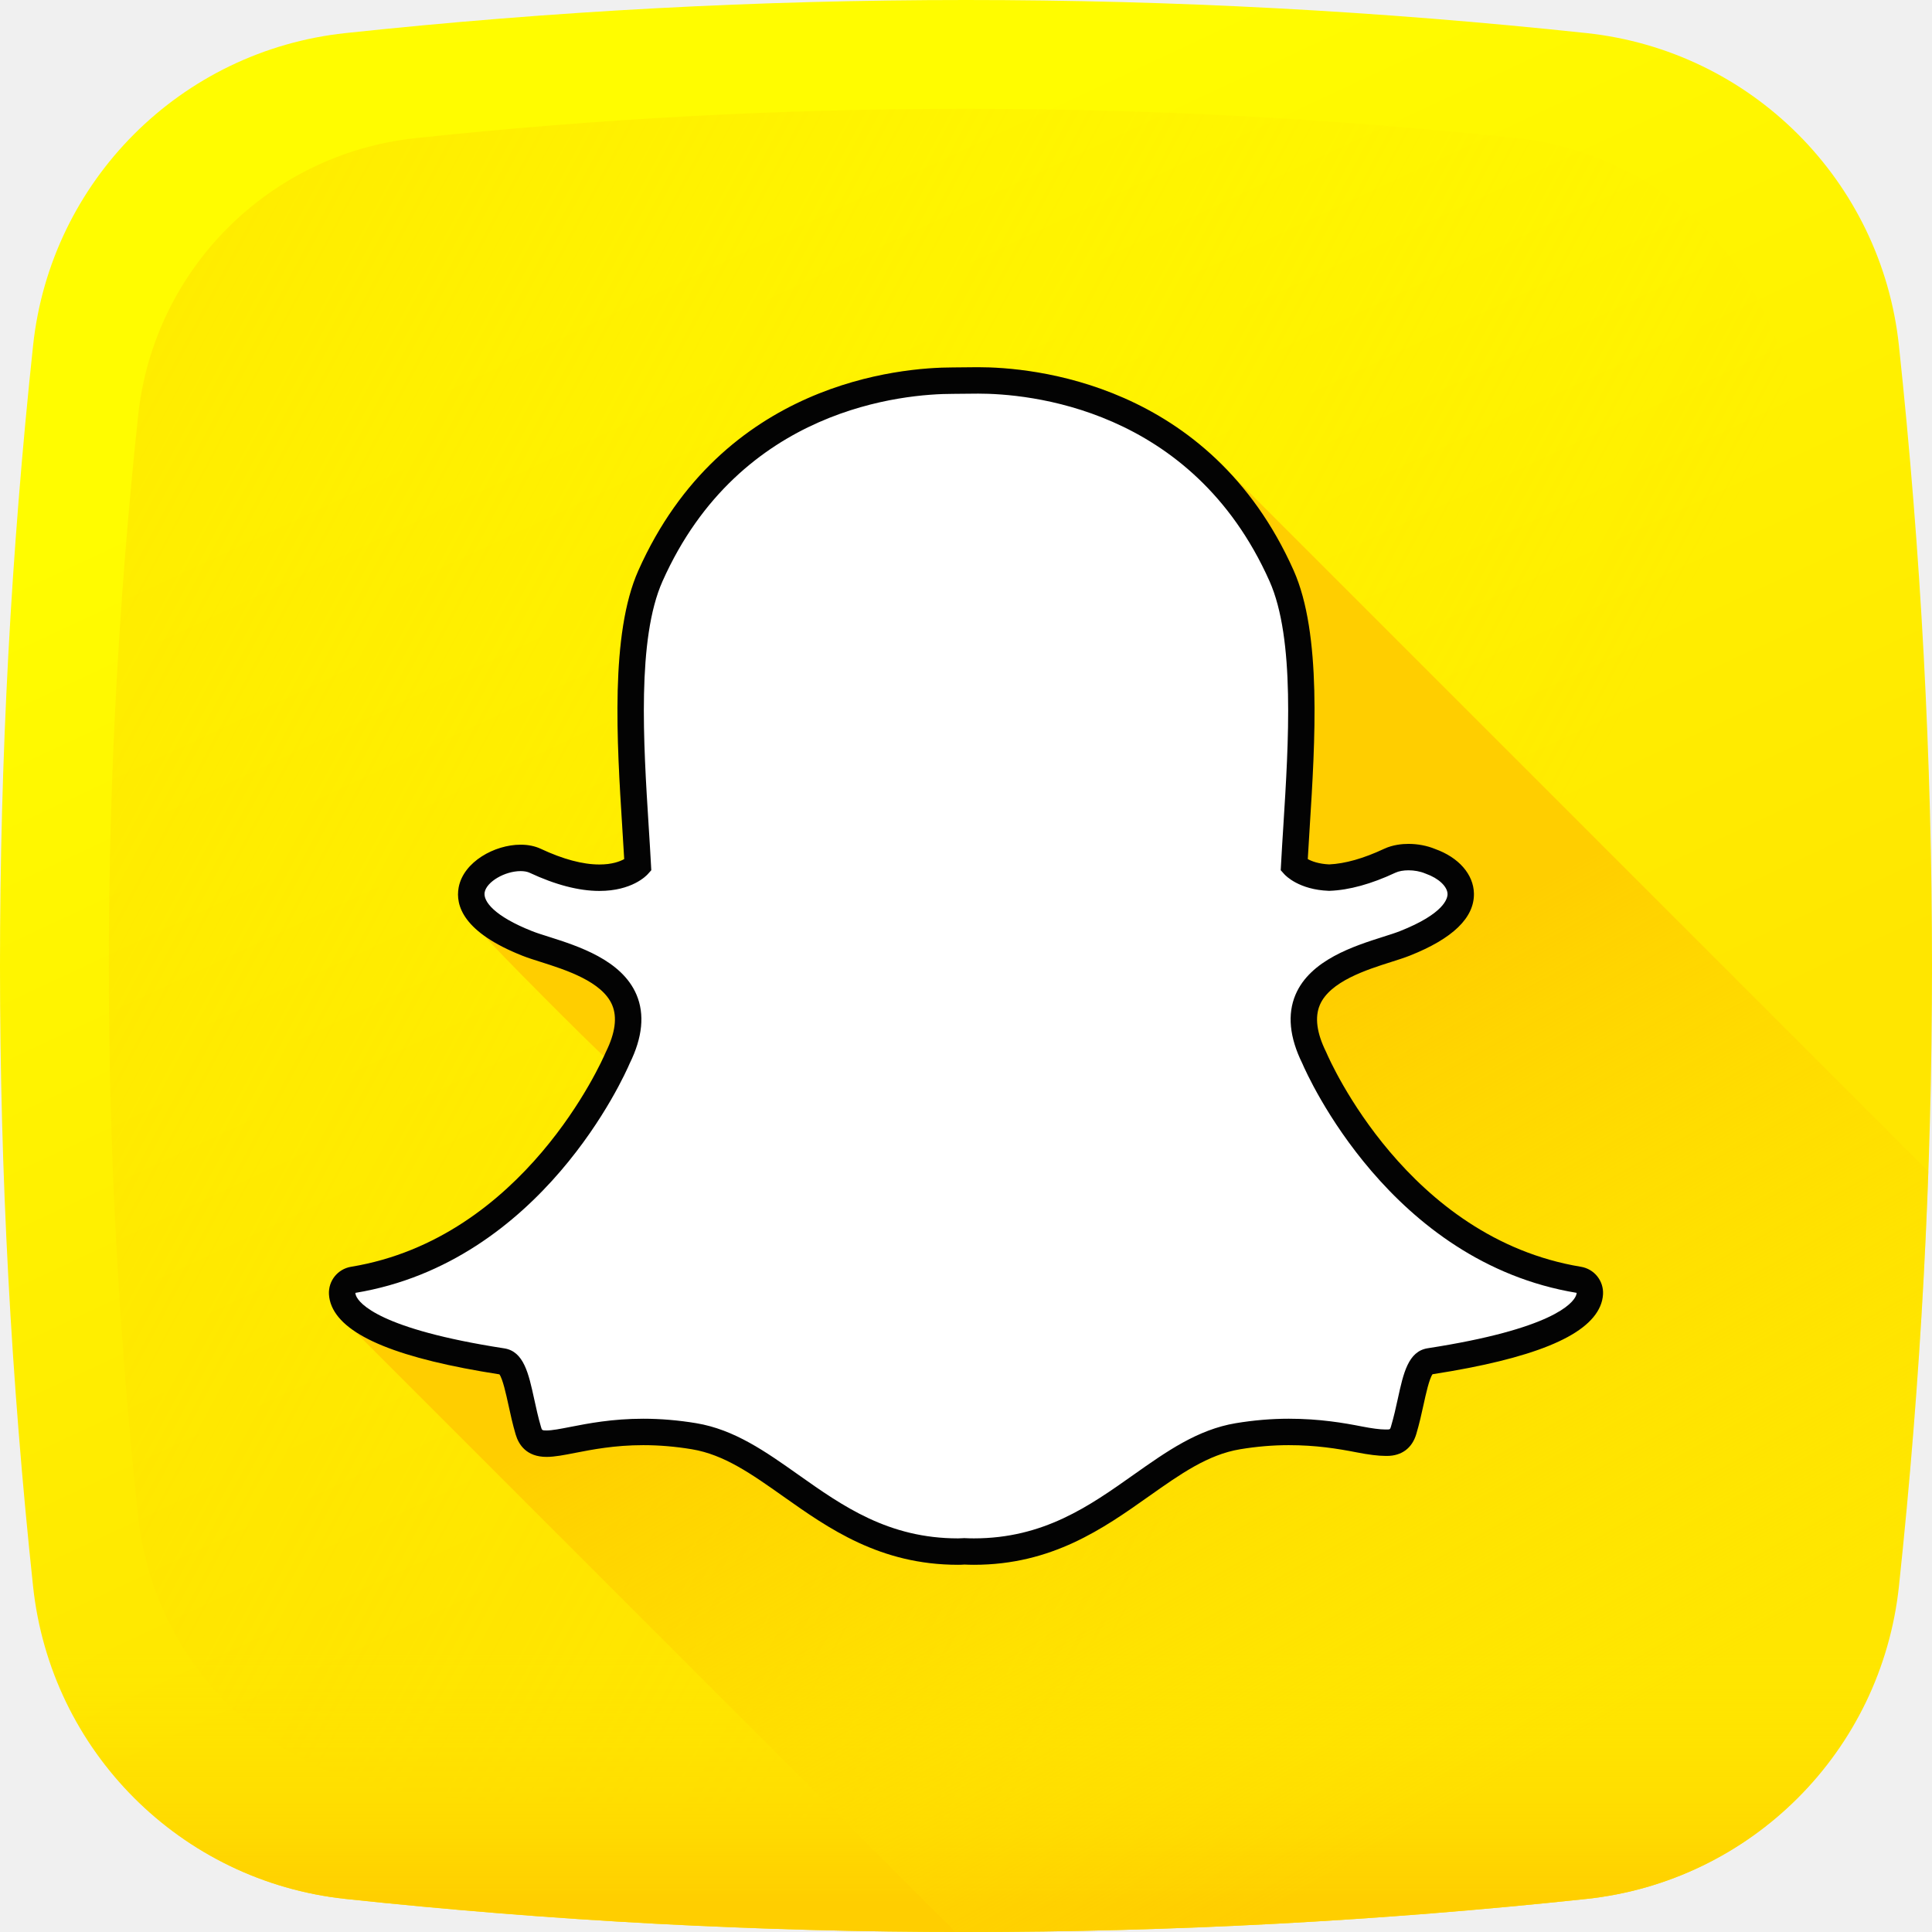
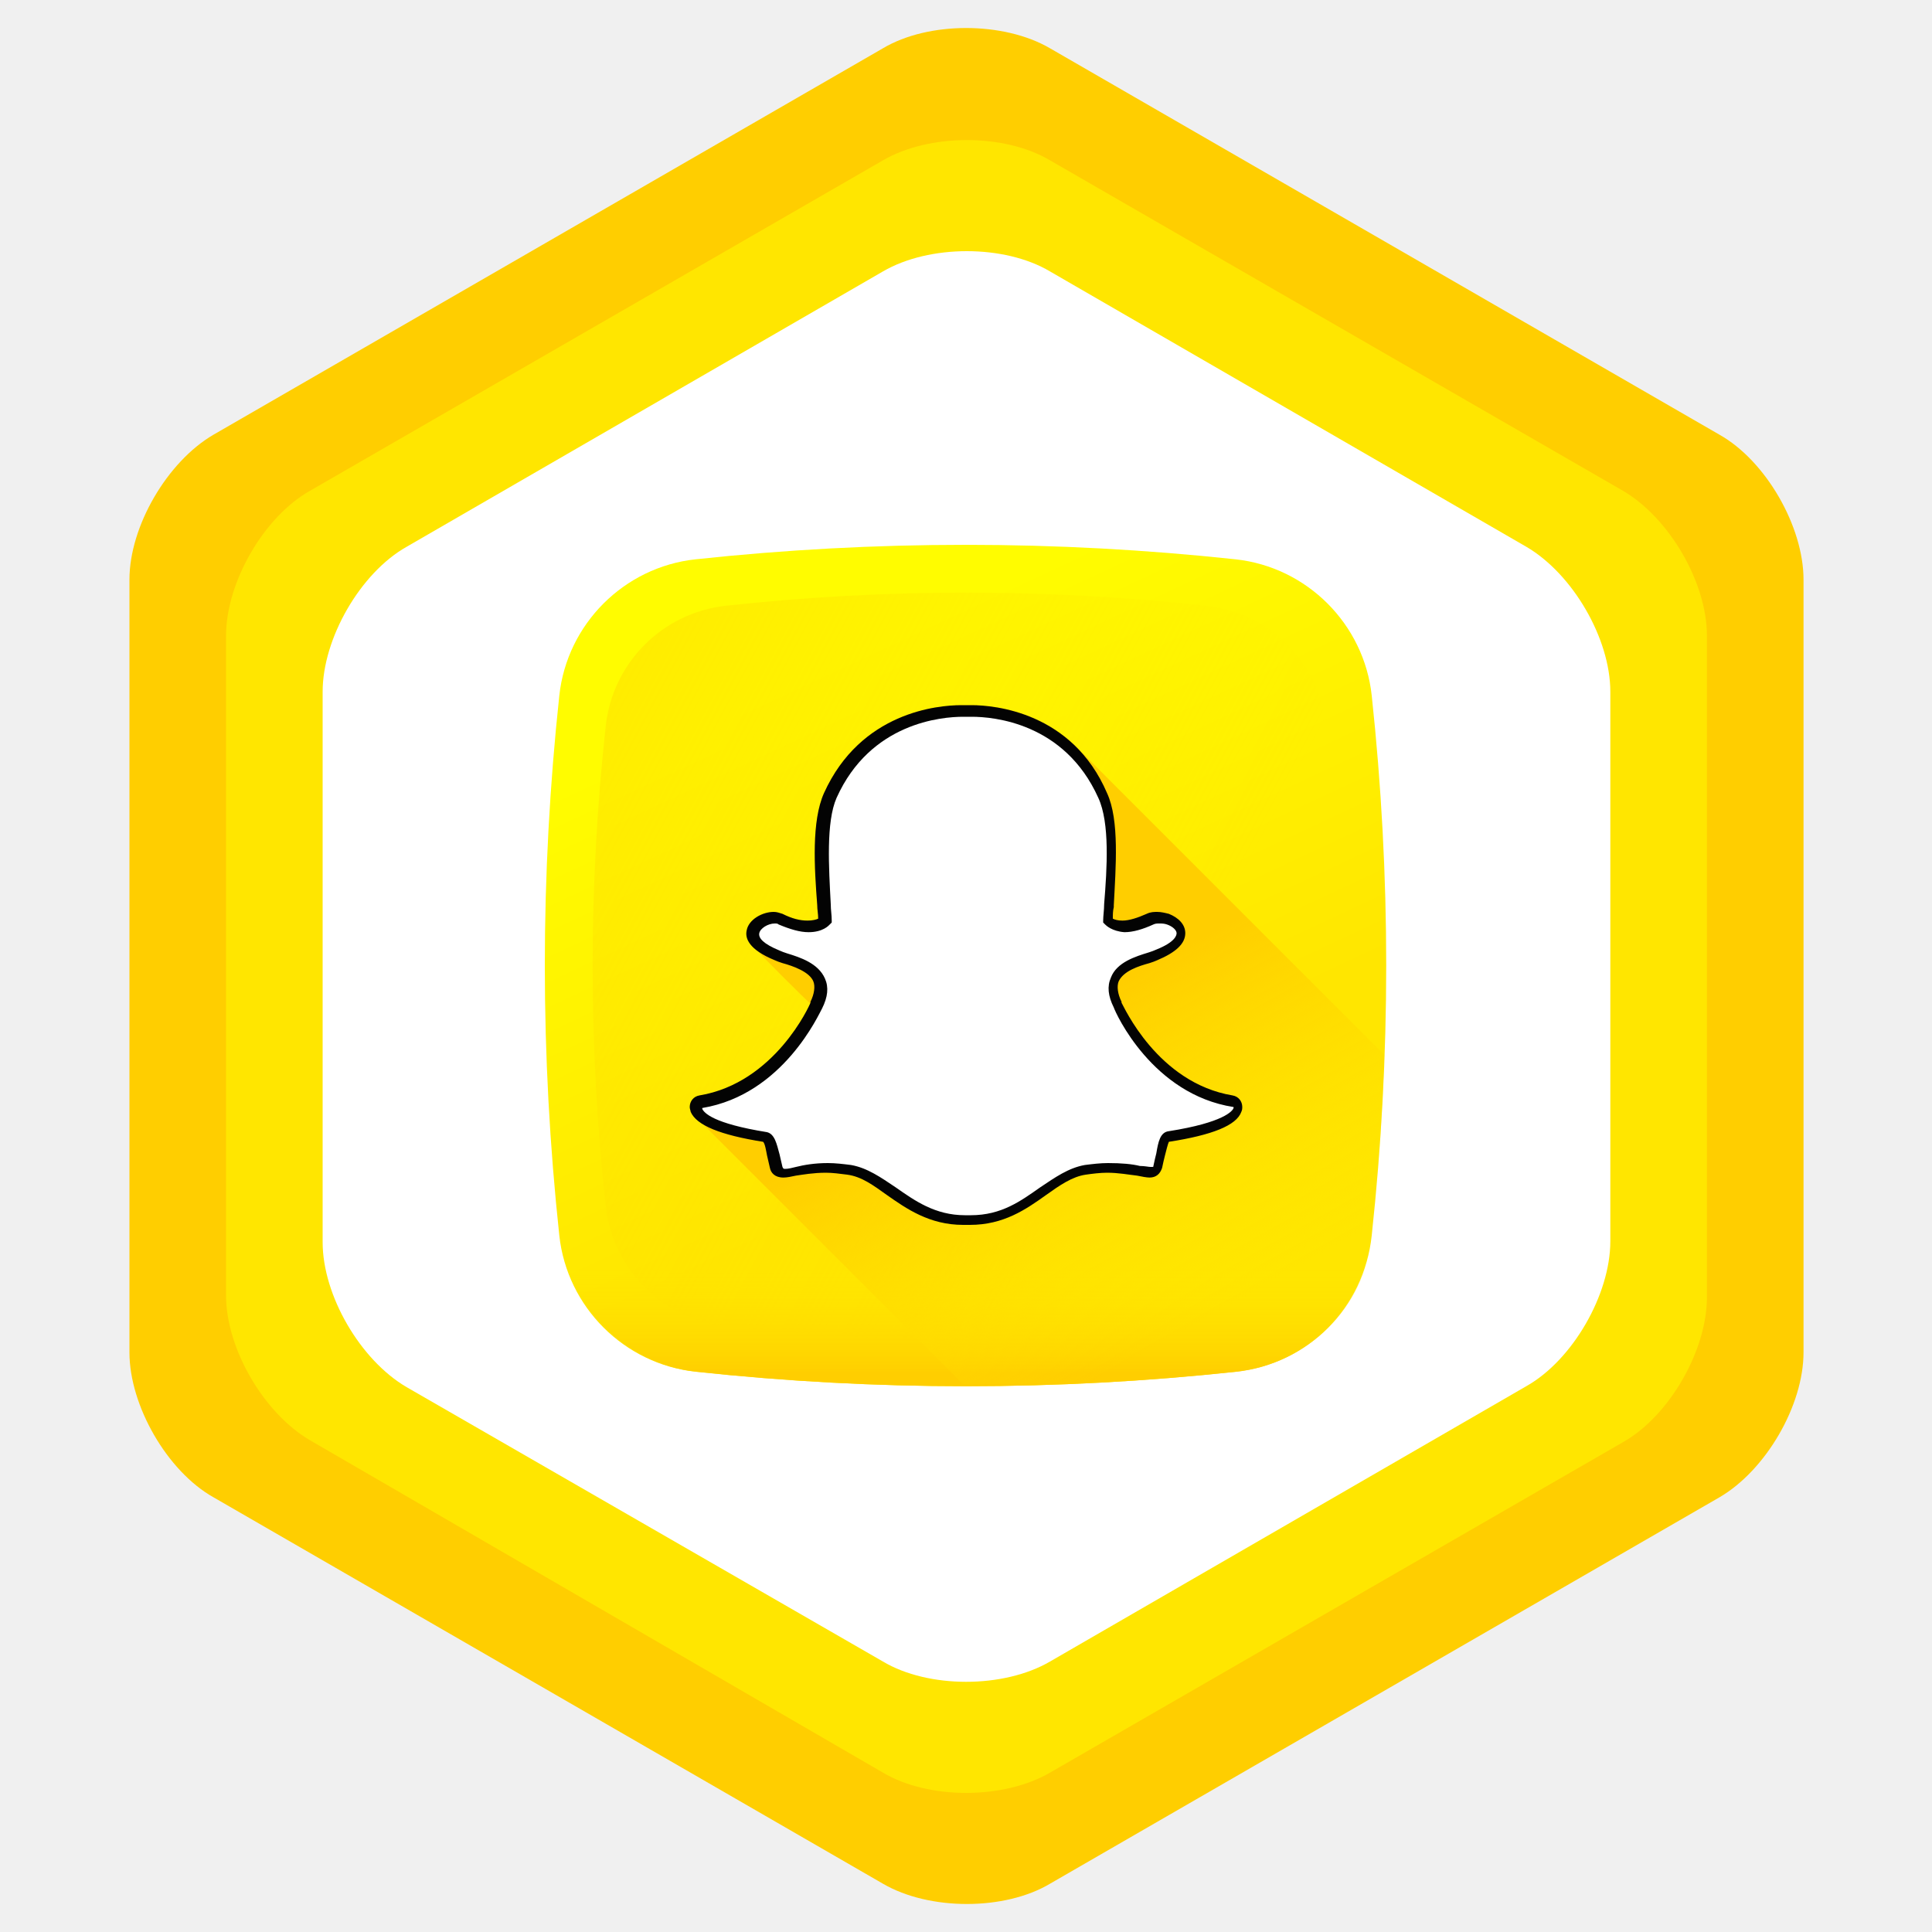
- <svg xmlns="http://www.w3.org/2000/svg" xmlns:xlink="http://www.w3.org/1999/xlink" height="512pt" viewBox="0 0 512 512" width="512pt">
-   <linearGradient id="a" gradientUnits="userSpaceOnUse" x1="169.994" x2="299.493" y1="71.986" y2="349.055">
-     <stop offset="0" stop-color="#fffc00" />
-     <stop offset="1" stop-color="#ffe600" />
-   </linearGradient>
-   <linearGradient id="b">
-     <stop offset="0" stop-color="#ffe600" stop-opacity="0" />
-     <stop offset="1" stop-color="#ffce00" />
-   </linearGradient>
-   <linearGradient id="c" gradientUnits="userSpaceOnUse" x1="364.283" x2="-379.586" xlink:href="#b" y1="314.087" y2="-84.952" />
-   <linearGradient id="d" gradientUnits="userSpaceOnUse" x1="256" x2="256" xlink:href="#b" y1="437.383" y2="504.472" />
-   <linearGradient id="e" gradientUnits="userSpaceOnUse" x1="384.59" x2="285.206" xlink:href="#b" y1="480.535" y2="302.85" />
-   <path d="m420.422 503.234c-109.504 11.688-219.34 11.688-328.844 0-43.664-4.66-78.152-39.148-82.812-82.816-11.688-109.504-11.688-219.336 0-328.84 4.66-43.664 39.148-78.152 82.812-82.812 109.504-11.688 219.336-11.688 328.84 0 43.668 4.66 78.156 39.148 82.816 82.812 11.688 109.504 11.688 219.336 0 328.84-4.66 43.668-39.145 78.156-82.812 82.816zm0 0" fill="url(#a)" />
-   <path d="m475.387 110.098c-4.133-38.746-34.734-69.352-73.484-73.488-97.172-10.367-194.633-10.367-291.805 0-38.746 4.137-69.352 34.742-73.488 73.488-10.367 97.172-10.367 194.633 0 291.801 4.137 38.75 34.742 69.355 73.488 73.488 97.172 10.371 194.633 10.371 291.801 0 38.75-4.133 69.355-34.738 73.488-73.488 10.371-97.168 10.371-194.629 0-291.801zm0 0" fill="url(#c)" />
-   <path d="m7.672 409.805c.352 3.539.715 7.078 1.094 10.617 4.66 43.664 39.148 78.152 82.816 82.812 109.504 11.688 219.336 11.688 328.84 0 43.668-4.66 78.152-39.148 82.812-82.812.379-3.539.742-7.078 1.098-10.617zm0 0" fill="url(#d)" />
-   <path d="m503.234 420.418c3.91-36.625 6.504-73.285 7.797-109.961l-184.453-184.453c-23.934-26.223-56.191-28.688-67.312-28.688h-.016c-.289 0-.562 0-.824.004 0 0-5.41.055-5.84.055-13.93 0-61.137 3.879-83.41 53.812-7.488 16.801-5.695 45.332-4.254 68.258.168 2.703.352 5.512.504 8.223-1.152.637-3.258 1.434-6.57 1.434-4.422 0-9.645-1.398-15.527-4.152-1.562-.734-3.363-1.098-5.352-1.098-6.891 0-15.129 4.531-16.414 11.285-.676 3.551.309 8.289 6.957 12.988 1.109 1.762 29.473 30.195 31.539 31.789-3.129 6.82-23.984 48.711-67.023 55.801-3.531.582-6.051 3.727-5.855 7.297.059 1.062.312 2.121.746 3.145 1.023 2.391 3.027 4.586 6.023 6.609l159.227 159.223c55.773.102 111.551-2.809 167.242-8.754 43.672-4.66 78.156-39.148 82.816-82.816zm0 0" fill="url(#e)" />
-   <path d="m258.09 411.184c-.852 0-1.691-.023-2.527-.066h-.004c-.531.043-1.09.066-1.648.066-19.59 0-32.16-8.887-44.32-17.484-8.395-5.93-16.316-11.531-25.648-13.086-4.555-.754-9.09-1.137-13.473-1.137-7.891 0-14.117 1.219-18.664 2.109-2.762.539-5.148 1.004-6.957 1.004-1.891 0-3.941-.41-4.832-3.453-.777-2.641-1.336-5.195-1.875-7.664-1.387-6.363-2.375-10.273-5.039-10.684-31.07-4.797-39.961-11.344-41.945-15.984-.281-.664-.441-1.328-.477-1.988-.102-1.785 1.16-3.359 2.926-3.648 47.758-7.863 69.176-56.676 70.066-58.75.023-.059.051-.113.074-.172 2.926-5.922 3.496-11.066 1.707-15.277-3.277-7.727-13.965-11.121-21.043-13.367-1.73-.547-3.371-1.066-4.668-1.574-14.117-5.582-15.293-11.312-14.738-14.234.945-4.977 7.598-8.445 12.973-8.445 1.477 0 2.773.262 3.867.773 6.352 2.977 12.074 4.484 17.016 4.484 6.824 0 9.801-2.871 10.168-3.246-.176-3.234-.391-6.609-.609-10.094-1.422-22.578-3.188-50.637 3.957-66.652 21.41-48.008 66.816-51.734 80.219-51.734.344 0 5.879-.062 5.879-.062l.793-.004c13.438 0 58.941 3.738 80.363 51.77 7.145 16.027 5.379 44.105 3.953 66.668l-.059.98c-.199 3.145-.391 6.199-.551 9.121.344.348 3.082 2.988 9.27 3.223h.008c4.703-.18 10.105-1.68 16.035-4.457 1.742-.809 3.672-.98 4.984-.98 2.008 0 4.043.387 5.73 1.094l.102.039c4.797 1.703 7.941 5.062 8.008 8.578.062 3.305-2.461 8.281-14.852 13.176-1.285.504-2.926 1.023-4.664 1.578-7.082 2.246-17.77 5.637-21.043 13.359-1.793 4.215-1.219 9.352 1.703 15.281.027.055.055.109.078.172.891 2.07 22.289 50.871 70.07 58.746 1.762.289 3.023 1.863 2.926 3.648-.039.672-.203 1.344-.488 2-1.969 4.609-10.855 11.145-41.938 15.949-2.535.387-3.52 3.695-5.035 10.637-.555 2.523-1.109 5.004-1.879 7.613-.66 2.262-2.07 3.32-4.445 3.32h-.387c-1.645 0-3.988-.293-6.953-.879-5.262-1.027-11.164-1.977-18.668-1.977-4.383 0-8.918.383-13.477 1.137-9.324 1.555-17.242 7.145-25.621 13.07-12.18 8.617-24.754 17.504-44.348 17.504zm0 0" fill="#fff" />
-   <path d="m259.266 104.316c12.719.004 56.523 3.414 77.168 49.695 6.793 15.234 5.055 42.844 3.656 65.023-.223 3.516-.438 6.922-.609 10.184l-.078 1.398.938 1.043c.375.422 3.91 4.113 11.766 4.418l.133.004.129-.004c5.195-.195 11.047-1.809 17.406-4.789.934-.438 2.18-.648 3.496-.648 1.504 0 3.098.281 4.414.836l.199.078c3.332 1.168 5.688 3.371 5.73 5.363.016 1.133-.828 5.184-12.641 9.852-1.156.457-2.676.938-4.438 1.496-7.684 2.441-19.297 6.125-23.207 15.328-2.203 5.199-1.605 11.32 1.785 18.199 1.398 3.258 23.336 52.691 72.719 60.828-.016.227-.07.488-.203.789-.84 1.973-6.16 8.777-39.258 13.887-5.184.801-6.453 6.602-7.926 13.352-.527 2.414-1.07 4.852-1.816 7.375-.223.762-.266.809-1.086.809-.113 0-.238 0-.387 0-1.469 0-3.699-.305-6.285-.812-4.691-.918-11.125-2.043-19.336-2.043-4.586 0-9.312.398-14.047 1.184-10.129 1.688-18.371 7.516-27.098 13.68-11.715 8.285-23.824 16.844-42.301 16.844-.805 0-1.594-.023-2.383-.062l-.207-.012-.211.02c-.453.039-.91.055-1.379.055-18.473 0-30.59-8.559-42.301-16.84-8.723-6.168-16.969-11.996-27.094-13.684-4.738-.785-9.461-1.184-14.047-1.184-8.211 0-14.645 1.254-19.34 2.172-2.582.508-4.816.938-6.281.938-1.199 0-1.223-.066-1.477-.934-.742-2.523-1.285-5.023-1.812-7.434-1.473-6.754-2.75-12.59-7.926-13.391-33.102-5.109-38.418-11.934-39.258-13.902-.133-.305-.188-.57-.199-.801 49.379-8.137 71.316-57.562 72.711-60.828 3.395-6.887 3.996-13.004 1.793-18.195-3.906-9.211-15.523-12.895-23.211-15.34-1.762-.555-3.281-1.035-4.438-1.496-9.98-3.941-13.047-7.91-12.586-10.316.527-2.777 5.336-5.598 9.535-5.598.945 0 1.77.152 2.379.438 6.82 3.191 13.047 4.816 18.5 4.816 8.582 0 12.406-3.996 12.812-4.449l.93-1.039-.078-1.395c-.172-3.254-.387-6.66-.609-10.176-1.398-22.18-3.133-49.766 3.66-65.008 20.562-46.109 64.152-49.664 77.023-49.664.316 0 5.91-.055 5.91-.055.238 0 .488-.004.758-.004m0-7h-.016c-.289 0-.562 0-.824.004 0 0-5.41.055-5.84.055-13.93 0-61.137 3.879-83.41 53.816-7.488 16.797-5.695 45.328-4.254 68.254.168 2.707.352 5.512.504 8.223-1.152.641-3.258 1.434-6.57 1.434-4.422 0-9.645-1.395-15.527-4.152-1.562-.73-3.363-1.098-5.352-1.098-6.891 0-15.129 4.531-16.414 11.289-.926 4.863 1.254 11.961 16.891 18.137 1.414.559 3.109 1.098 4.902 1.664 6.461 2.051 16.227 5.148 18.875 11.391 1.371 3.234.824 7.398-1.625 12.367-.051.113-.105.227-.156.34-.859 2-21.527 49.117-67.414 56.672-3.531.582-6.051 3.73-5.855 7.301.059 1.062.312 2.121.746 3.145 3.441 8.051 17.973 13.953 44.426 18.059.883 1.195 1.801 5.418 2.367 7.992.551 2.539 1.121 5.156 1.934 7.922.797 2.715 2.867 5.961 8.191 5.961 2.152 0 4.691-.496 7.629-1.074 4.406-.859 10.441-2.039 17.996-2.039 4.188 0 8.531.363 12.902 1.09 8.535 1.422 15.789 6.547 24.188 12.484 12.027 8.504 25.648 18.133 46.352 18.133.566 0 1.141-.02 1.703-.062.676.031 1.547.062 2.473.062 20.711 0 34.328-9.629 46.348-18.129 8.418-5.945 15.664-11.07 24.199-12.488 4.367-.727 8.711-1.09 12.902-1.09 7.207 0 12.906.918 17.996 1.91 3.188.625 5.75.941 7.625.941l.195.004h.191c3.93 0 6.707-2.078 7.805-5.852.801-2.703 1.371-5.254 1.934-7.836.562-2.566 1.477-6.773 2.359-7.961 26.457-4.109 40.984-10 44.422-18.016.441-1.027.695-2.094.758-3.164.199-3.57-2.324-6.715-5.852-7.297-45.91-7.566-66.562-54.672-67.422-56.672-.047-.113-.098-.227-.156-.34-2.449-4.969-2.992-9.129-1.621-12.363 2.648-6.242 12.41-9.344 18.871-11.391 1.805-.574 3.504-1.113 4.902-1.664 11.445-4.52 17.188-10.074 17.066-16.5-.098-5.051-4.031-9.555-10.281-11.785l-.02-.008c-2.102-.871-4.598-1.348-7.043-1.348-1.668 0-4.148.227-6.461 1.309-5.445 2.551-10.34 3.938-14.555 4.129-2.797-.133-4.629-.836-5.672-1.41.129-2.328.281-4.723.438-7.227l.059-.973c1.449-22.941 3.246-51.496-4.25-68.309-22.281-49.953-69.59-53.84-83.559-53.84zm0 0" fill="#030303" />
+ <svg xmlns="http://www.w3.org/2000/svg" version="1.1" id="Layer_1" x="0px" y="0px" viewBox="0 0 200 200" style="enable-background:new 0 0 200 200;" xml:space="preserve">
+   <style type="text/css">
+ 	.st0{fill:#FFCE00;}
+ 	.st1{fill:#FFE600;}
+ 	.st2{fill:#FFFFFF;}
+ 	.st3{fill:url(#SVGID_1_);}
+ 	.st4{fill:url(#SVGID_2_);}
+ 	.st5{fill:url(#SVGID_3_);}
+ 	.st6{fill:url(#SVGID_4_);}
+ 	.st7{fill:#030303;}
+ </style>
+   <path class="st0" d="M22.1,45c-4.8,2.8-8.7,9.5-8.7,15v80c0,5.5,3.9,12.3,8.7,15l69.3,40c4.8,2.8,12.6,2.8,17.3,0l69.3-40  c4.8-2.8,8.7-9.5,8.7-15V60c0-5.5-3.9-12.3-8.7-15L108.7,5c-4.8-2.8-12.6-2.8-17.3,0L22.1,45z" />
+   <path class="st1" d="M32.1,149.1c-4.8-2.8-8.7-9.5-8.7-15V65.8c0-5.5,3.9-12.3,8.7-15l59.3-34.2c4.8-2.8,12.6-2.8,17.3,0l59.3,34.2  c4.8,2.8,8.7,9.5,8.7,15v68.5c0,5.5-3.9,12.3-8.7,15l-59.3,34.2c-4.8,2.8-12.6,2.8-17.3,0L32.1,149.1z" />
+   <path class="st2" d="M42.1,143.6c-4.8-2.8-8.7-9.5-8.7-15v-57c0-5.5,3.9-12.3,8.7-15l49.3-28.5c4.8-2.8,12.6-2.8,17.3,0l49.3,28.5  c4.8,2.8,8.7,9.5,8.7,15v56.9c0,5.5-3.9,12.3-8.7,15l-49.3,28.5c-4.8,2.8-12.6,2.8-17.3,0L42.1,143.6z" />
+   <path d="M100,100" />
+   <g>
+     <linearGradient id="SVGID_1_" gradientUnits="userSpaceOnUse" x1="85.385" y1="443.268" x2="107.39" y2="396.188" gradientTransform="matrix(1 0 0 -1 1.831055e-04 512)">
+       <stop offset="0" style="stop-color:#FFFC00" />
+       <stop offset="1" style="stop-color:#FFE600" />
+     </linearGradient>
+     <path class="st3" d="M127.9,142c-18.6,2-37.3,2-55.9,0c-7.4-0.8-13.3-6.7-14.1-14.1c-2-18.6-2-37.3,0-55.9   c0.8-7.4,6.7-13.3,14.1-14.1c18.6-2,37.3-2,55.9,0c7.4,0.8,13.3,6.7,14.1,14.1c2,18.6,2,37.3,0,55.9   C141.2,135.4,135.4,141.2,127.9,142z" />
+     <linearGradient id="SVGID_2_" gradientUnits="userSpaceOnUse" x1="118.4" y1="402.13" x2="-8" y2="469.935" gradientTransform="matrix(1 0 0 -1 1.831055e-04 512)">
+       <stop offset="0" style="stop-color:#FFE600;stop-opacity:0" />
+       <stop offset="1" style="stop-color:#FFCE00" />
+     </linearGradient>
+     <path class="st4" d="M137.3,75.2c-0.7-6.6-5.9-11.8-12.5-12.5c-16.5-1.8-33.1-1.8-49.6,0c-6.6,0.7-11.8,5.9-12.5,12.5   c-1.8,16.5-1.8,33.1,0,49.6c0.7,6.6,5.9,11.8,12.5,12.5c16.5,1.8,33.1,1.8,49.6,0c6.6-0.7,11.8-5.9,12.5-12.5   C139,108.3,139,91.7,137.3,75.2z" />
+     <linearGradient id="SVGID_3_" gradientUnits="userSpaceOnUse" x1="100" y1="381.179" x2="100" y2="369.779" gradientTransform="matrix(1 0 0 -1 1.831055e-04 512)">
+       <stop offset="0" style="stop-color:#FFE600;stop-opacity:0" />
+       <stop offset="1" style="stop-color:#FFCE00" />
+     </linearGradient>
+     <path class="st5" d="M57.8,126.1c0.1,0.6,0.1,1.2,0.2,1.8c0.8,7.4,6.7,13.3,14.1,14.1c18.6,2,37.3,2,55.9,0   c7.4-0.8,13.3-6.7,14.1-14.1c0.1-0.6,0.1-1.2,0.2-1.8H57.8z" />
+     <linearGradient id="SVGID_4_" gradientUnits="userSpaceOnUse" x1="121.85" y1="373.847" x2="104.963" y2="404.039" gradientTransform="matrix(1 0 0 -1 1.831055e-04 512)">
+       <stop offset="0" style="stop-color:#FFE600;stop-opacity:0" />
+       <stop offset="1" style="stop-color:#FFCE00" />
+     </linearGradient>
+     <path class="st6" d="M142,127.9c0.7-6.2,1.1-12.5,1.3-18.7L112,77.9c-4.1-4.5-9.5-4.9-11.4-4.9h0c0,0-0.1,0-0.1,0c0,0-0.9,0-1,0   c-2.4,0-10.4,0.7-14.2,9.1c-1.3,2.9-1,7.7-0.7,11.6c0,0.5,0.1,0.9,0.1,1.4c-0.2,0.1-0.6,0.2-1.1,0.2c-0.8,0-1.6-0.2-2.6-0.7   c-0.3-0.1-0.6-0.2-0.9-0.2c-1.2,0-2.6,0.8-2.8,1.9c-0.1,0.6,0.1,1.4,1.2,2.2c0.2,0.3,5,5.1,5.4,5.4c-0.5,1.2-4.1,8.3-11.4,9.5   c-0.6,0.1-1,0.6-1,1.2c0,0.2,0.1,0.4,0.1,0.5c0.2,0.4,0.5,0.8,1,1.1l27.1,27.1c9.5,0,19-0.5,28.4-1.5   C135.4,141.2,141.2,135.4,142,127.9z" />
+     <path class="st2" d="M100.4,126.4c-0.1,0-0.3,0-0.4,0h0c-0.1,0-0.2,0-0.3,0c-3.3,0-5.5-1.5-7.5-3c-1.4-1-2.8-2-4.4-2.2   c-0.8-0.1-1.5-0.2-2.3-0.2c-1.3,0-2.4,0.2-3.2,0.4c-0.5,0.1-0.9,0.2-1.2,0.2c-0.3,0-0.7-0.1-0.8-0.6c-0.1-0.4-0.2-0.9-0.3-1.3   c-0.2-1.1-0.4-1.7-0.9-1.8c-5.3-0.8-6.8-1.9-7.1-2.7c0-0.1-0.1-0.2-0.1-0.3c0-0.3,0.2-0.6,0.5-0.6c8.1-1.3,11.8-9.6,11.9-10   c0,0,0,0,0,0c0.5-1,0.6-1.9,0.3-2.6c-0.6-1.3-2.4-1.9-3.6-2.3c-0.3-0.1-0.6-0.2-0.8-0.3c-2.4-0.9-2.6-1.9-2.5-2.4   c0.2-0.8,1.3-1.4,2.2-1.4c0.3,0,0.5,0,0.7,0.1c1.1,0.5,2.1,0.8,2.9,0.8c1.2,0,1.7-0.5,1.7-0.6c0-0.5-0.1-1.1-0.1-1.7   c-0.2-3.8-0.5-8.6,0.7-11.3c3.6-8.2,11.4-8.8,13.6-8.8c0.1,0,1,0,1,0l0.1,0c2.3,0,10,0.6,13.7,8.8c1.2,2.7,0.9,7.5,0.7,11.3l0,0.2   c0,0.5-0.1,1.1-0.1,1.5c0.1,0.1,0.5,0.5,1.6,0.5h0c0.8,0,1.7-0.3,2.7-0.8c0.3-0.1,0.6-0.2,0.8-0.2c0.3,0,0.7,0.1,1,0.2l0,0   c0.8,0.3,1.3,0.9,1.4,1.5c0,0.6-0.4,1.4-2.5,2.2c-0.2,0.1-0.5,0.2-0.8,0.3c-1.2,0.4-3,1-3.6,2.3c-0.3,0.7-0.2,1.6,0.3,2.6   c0,0,0,0,0,0c0.2,0.4,3.8,8.6,11.9,10c0.3,0,0.5,0.3,0.5,0.6c0,0.1,0,0.2-0.1,0.3c-0.3,0.8-1.8,1.9-7.1,2.7   c-0.4,0.1-0.6,0.6-0.9,1.8c-0.1,0.4-0.2,0.9-0.3,1.3c-0.1,0.4-0.4,0.6-0.8,0.6h-0.1c-0.3,0-0.7,0-1.2-0.1c-0.9-0.2-1.9-0.3-3.2-0.3   c-0.7,0-1.5,0.1-2.3,0.2c-1.6,0.3-2.9,1.2-4.4,2.2C105.8,124.9,103.7,126.4,100.4,126.4z" />
+     <path class="st7" d="M100.6,74.2c2.2,0,9.6,0.6,13.1,8.4c1.2,2.6,0.9,7.3,0.6,11c0,0.6-0.1,1.2-0.1,1.7l0,0.2l0.2,0.2   c0.1,0.1,0.7,0.7,2,0.8l0,0l0,0c0.9,0,1.9-0.3,3-0.8c0.2-0.1,0.4-0.1,0.6-0.1c0.3,0,0.5,0,0.8,0.1l0,0c0.6,0.2,1,0.6,1,0.9   c0,0.2-0.1,0.9-2.1,1.7c-0.2,0.1-0.5,0.2-0.8,0.3c-1.3,0.4-3.3,1-3.9,2.6c-0.4,0.9-0.3,1.9,0.3,3.1c0.2,0.6,4,9,12.4,10.3   c0,0,0,0.1,0,0.1c-0.1,0.3-1,1.5-6.7,2.4c-0.9,0.1-1.1,1.1-1.3,2.3c-0.1,0.4-0.2,0.8-0.3,1.3c0,0.1,0,0.1-0.2,0.1c0,0,0,0-0.1,0   c-0.2,0-0.6-0.1-1.1-0.1c-0.8-0.2-1.9-0.3-3.3-0.3c-0.8,0-1.6,0.1-2.4,0.2c-1.7,0.3-3.1,1.3-4.6,2.3c-2,1.4-4,2.9-7.2,2.9   c-0.1,0-0.3,0-0.4,0l0,0l0,0c-0.1,0-0.2,0-0.2,0c-3.1,0-5.2-1.5-7.2-2.9c-1.5-1-2.9-2-4.6-2.3c-0.8-0.1-1.6-0.2-2.4-0.2   c-1.4,0-2.5,0.2-3.3,0.4c-0.4,0.1-0.8,0.2-1.1,0.2c-0.2,0-0.2,0-0.3-0.2c-0.1-0.4-0.2-0.9-0.3-1.3c-0.3-1.1-0.5-2.1-1.3-2.3   c-5.6-0.9-6.5-2-6.7-2.4c0-0.1,0-0.1,0-0.1c8.4-1.4,12.1-9.8,12.4-10.3c0.6-1.2,0.7-2.2,0.3-3.1c-0.7-1.6-2.6-2.2-3.9-2.6   c-0.3-0.1-0.6-0.2-0.8-0.3c-1.7-0.7-2.2-1.3-2.1-1.8c0.1-0.5,0.9-1,1.6-1c0.2,0,0.3,0,0.4,0.1c1.2,0.5,2.2,0.8,3.1,0.8   c1.5,0,2.1-0.7,2.2-0.8l0.2-0.2l0-0.2c0-0.6-0.1-1.1-0.1-1.7c-0.2-3.8-0.5-8.5,0.6-11c3.5-7.8,10.9-8.4,13.1-8.4c0.1,0,1,0,1,0   C100.5,74.2,100.5,74.2,100.6,74.2 M100.6,73L100.6,73c-0.1,0-0.1,0-0.1,0c0,0-0.9,0-1,0c-2.4,0-10.4,0.7-14.2,9.1   c-1.3,2.9-1,7.7-0.7,11.6c0,0.5,0.1,0.9,0.1,1.4c-0.2,0.1-0.6,0.2-1.1,0.2c-0.8,0-1.6-0.2-2.6-0.7c-0.3-0.1-0.6-0.2-0.9-0.2   c-1.2,0-2.6,0.8-2.8,1.9c-0.2,0.8,0.2,2,2.9,3.1c0.2,0.1,0.5,0.2,0.8,0.3c1.1,0.3,2.8,0.9,3.2,1.9c0.2,0.5,0.1,1.3-0.3,2.1   c0,0,0,0,0,0.1c-0.1,0.3-3.7,8.3-11.5,9.6c-0.6,0.1-1,0.6-1,1.2c0,0.2,0.1,0.4,0.1,0.5c0.6,1.4,3.1,2.4,7.5,3.1   c0.2,0.2,0.3,0.9,0.4,1.4c0.1,0.4,0.2,0.9,0.3,1.3c0.1,0.5,0.5,1,1.4,1c0.4,0,0.8-0.1,1.3-0.2c0.7-0.1,1.8-0.3,3.1-0.3   c0.7,0,1.4,0.1,2.2,0.2c1.5,0.2,2.7,1.1,4.1,2.1c2,1.4,4.4,3.1,7.9,3.1c0.1,0,0.2,0,0.3,0c0.1,0,0.3,0,0.4,0c3.5,0,5.8-1.6,7.9-3.1   c1.4-1,2.7-1.9,4.1-2.1c0.7-0.1,1.5-0.2,2.2-0.2c1.2,0,2.2,0.2,3.1,0.3c0.5,0.1,1,0.2,1.3,0.2l0,0h0c0.7,0,1.1-0.4,1.3-1   c0.1-0.5,0.2-0.9,0.3-1.3c0.1-0.4,0.3-1.2,0.4-1.4c4.5-0.7,7-1.7,7.5-3.1c0.1-0.2,0.1-0.4,0.1-0.5c0-0.6-0.4-1.1-1-1.2   c-7.8-1.3-11.3-9.3-11.5-9.6c0,0,0,0,0-0.1c-0.4-0.8-0.5-1.6-0.3-2.1c0.5-1.1,2.1-1.6,3.2-1.9c0.3-0.1,0.6-0.2,0.8-0.3   c1.9-0.8,2.9-1.7,2.9-2.8c0-0.9-0.7-1.6-1.7-2l0,0c-0.4-0.1-0.8-0.2-1.2-0.2c-0.3,0-0.7,0-1.1,0.2c-0.9,0.4-1.8,0.7-2.5,0.7   c-0.5,0-0.8-0.1-1-0.2c0-0.4,0-0.8,0.1-1.2l0-0.2c0.2-3.9,0.6-8.8-0.7-11.6C111,73.7,102.9,73,100.6,73z" />
+   </g>
</svg>
